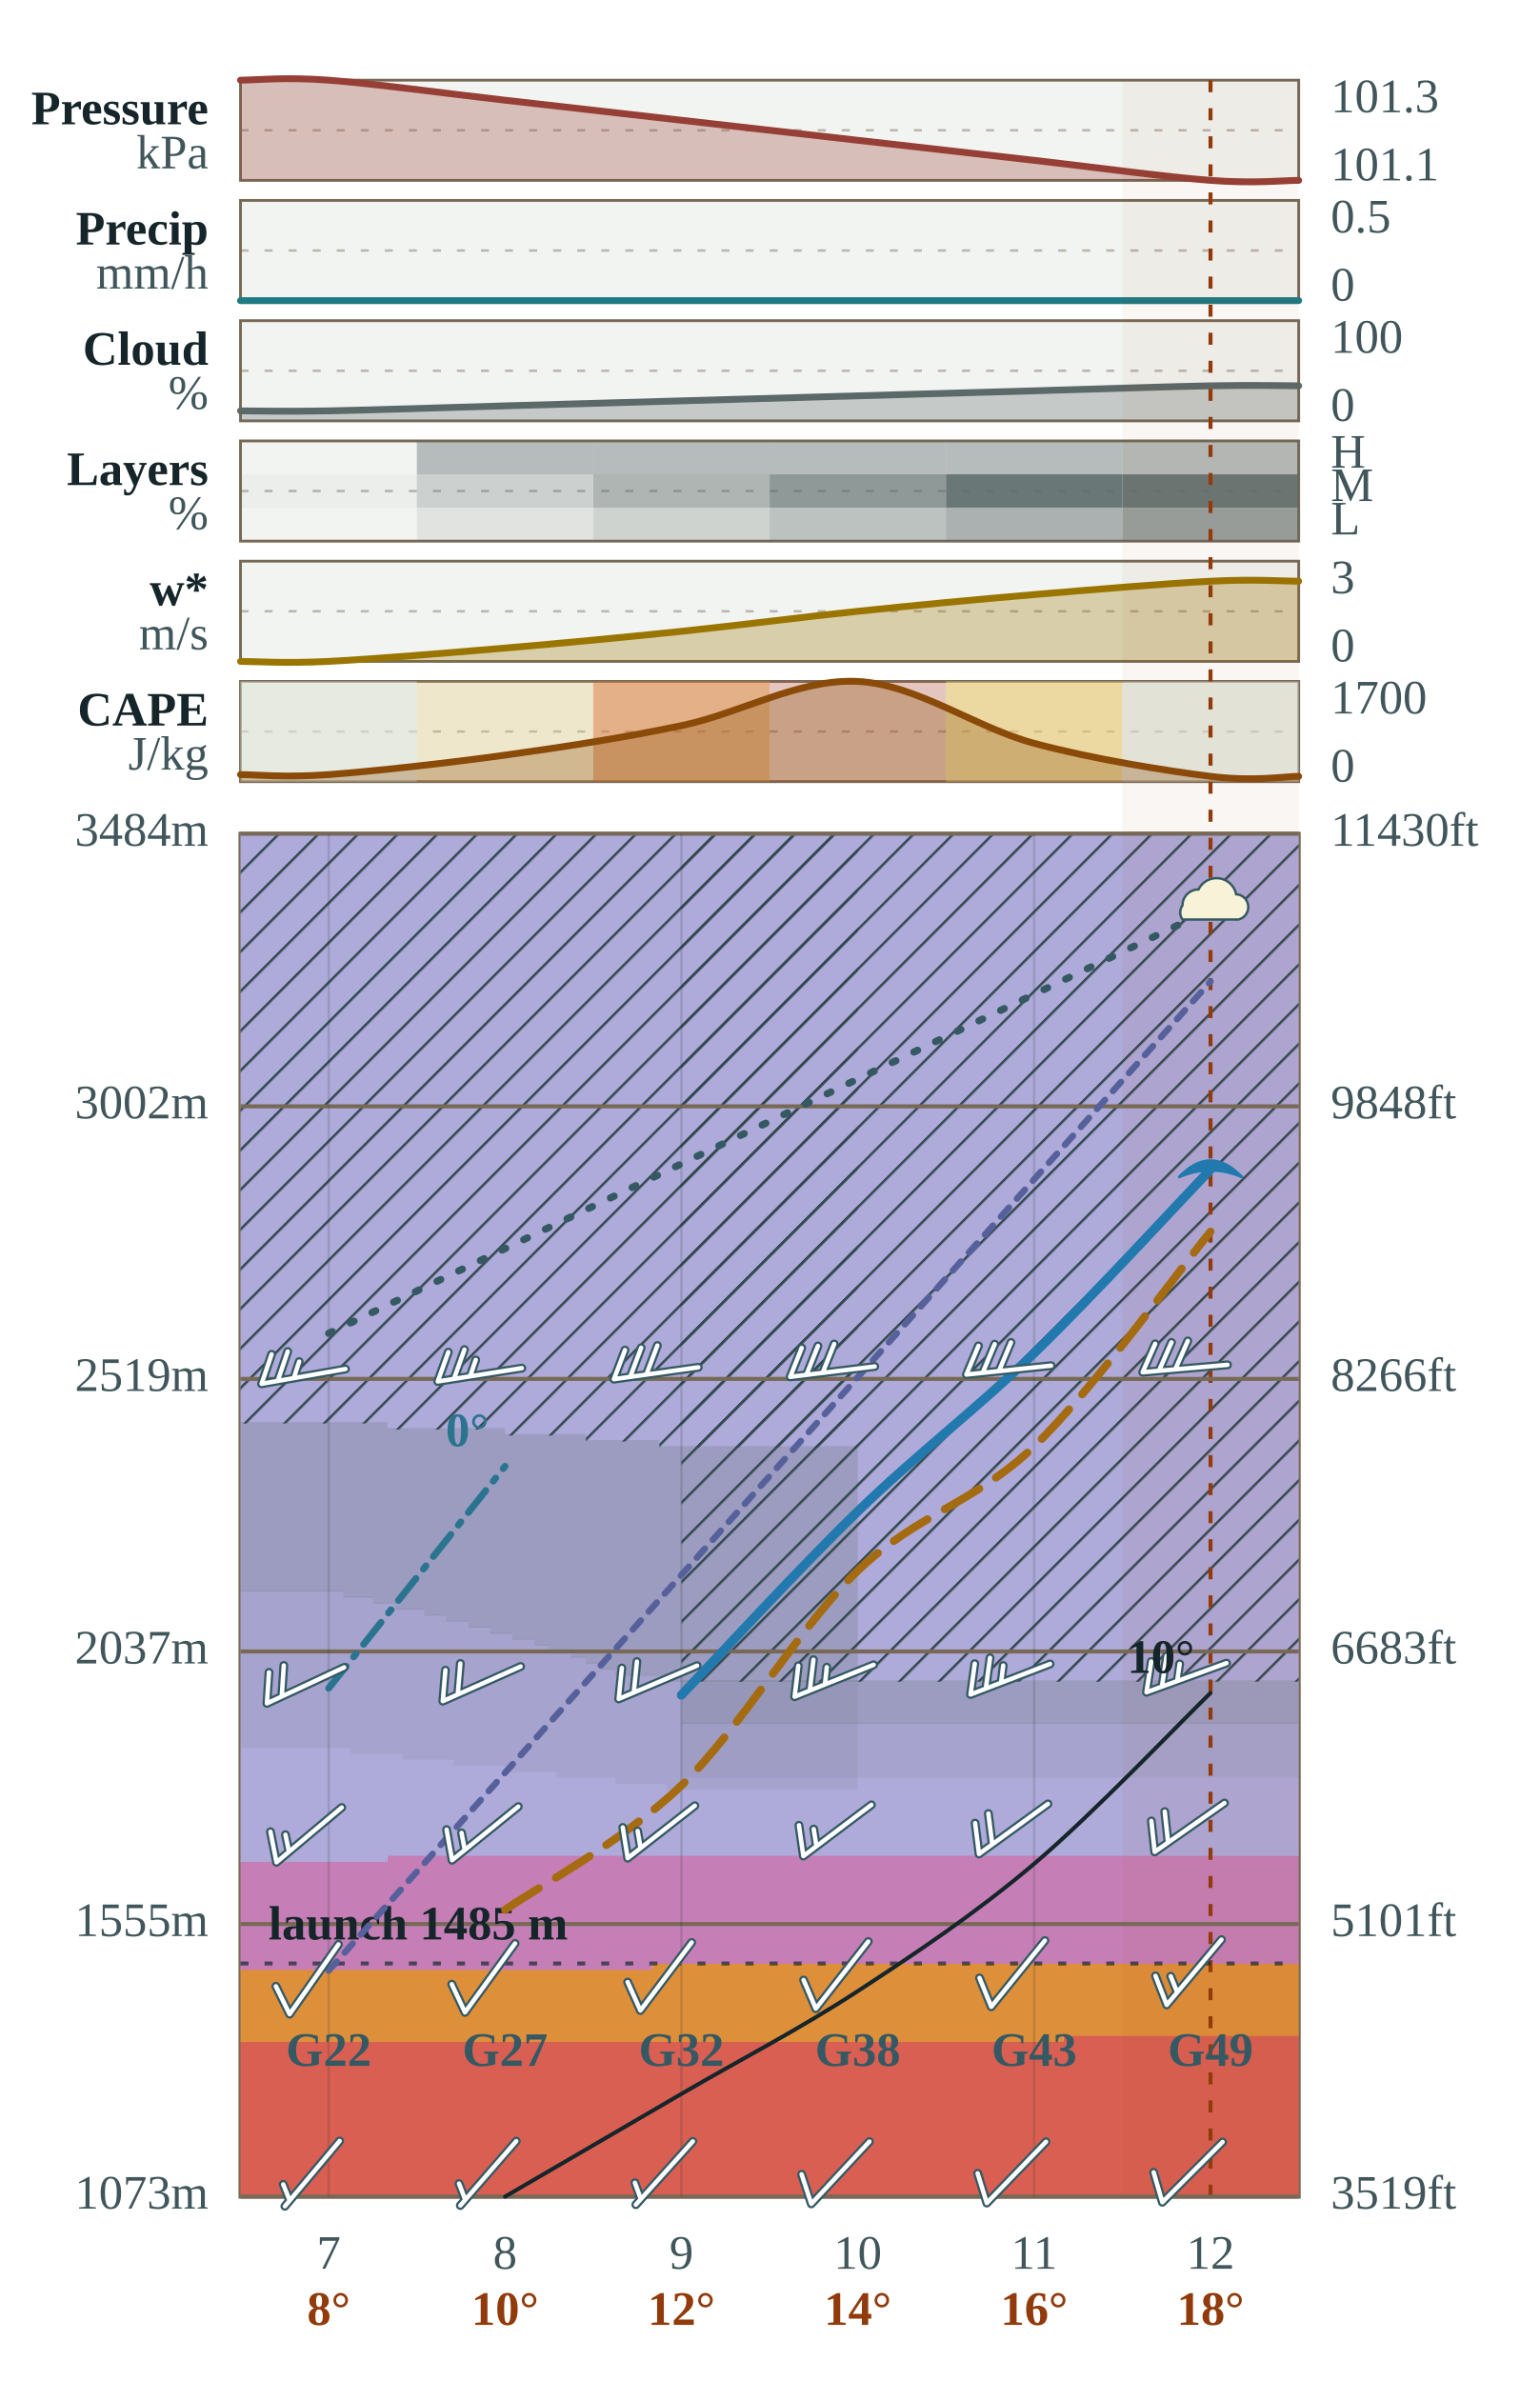
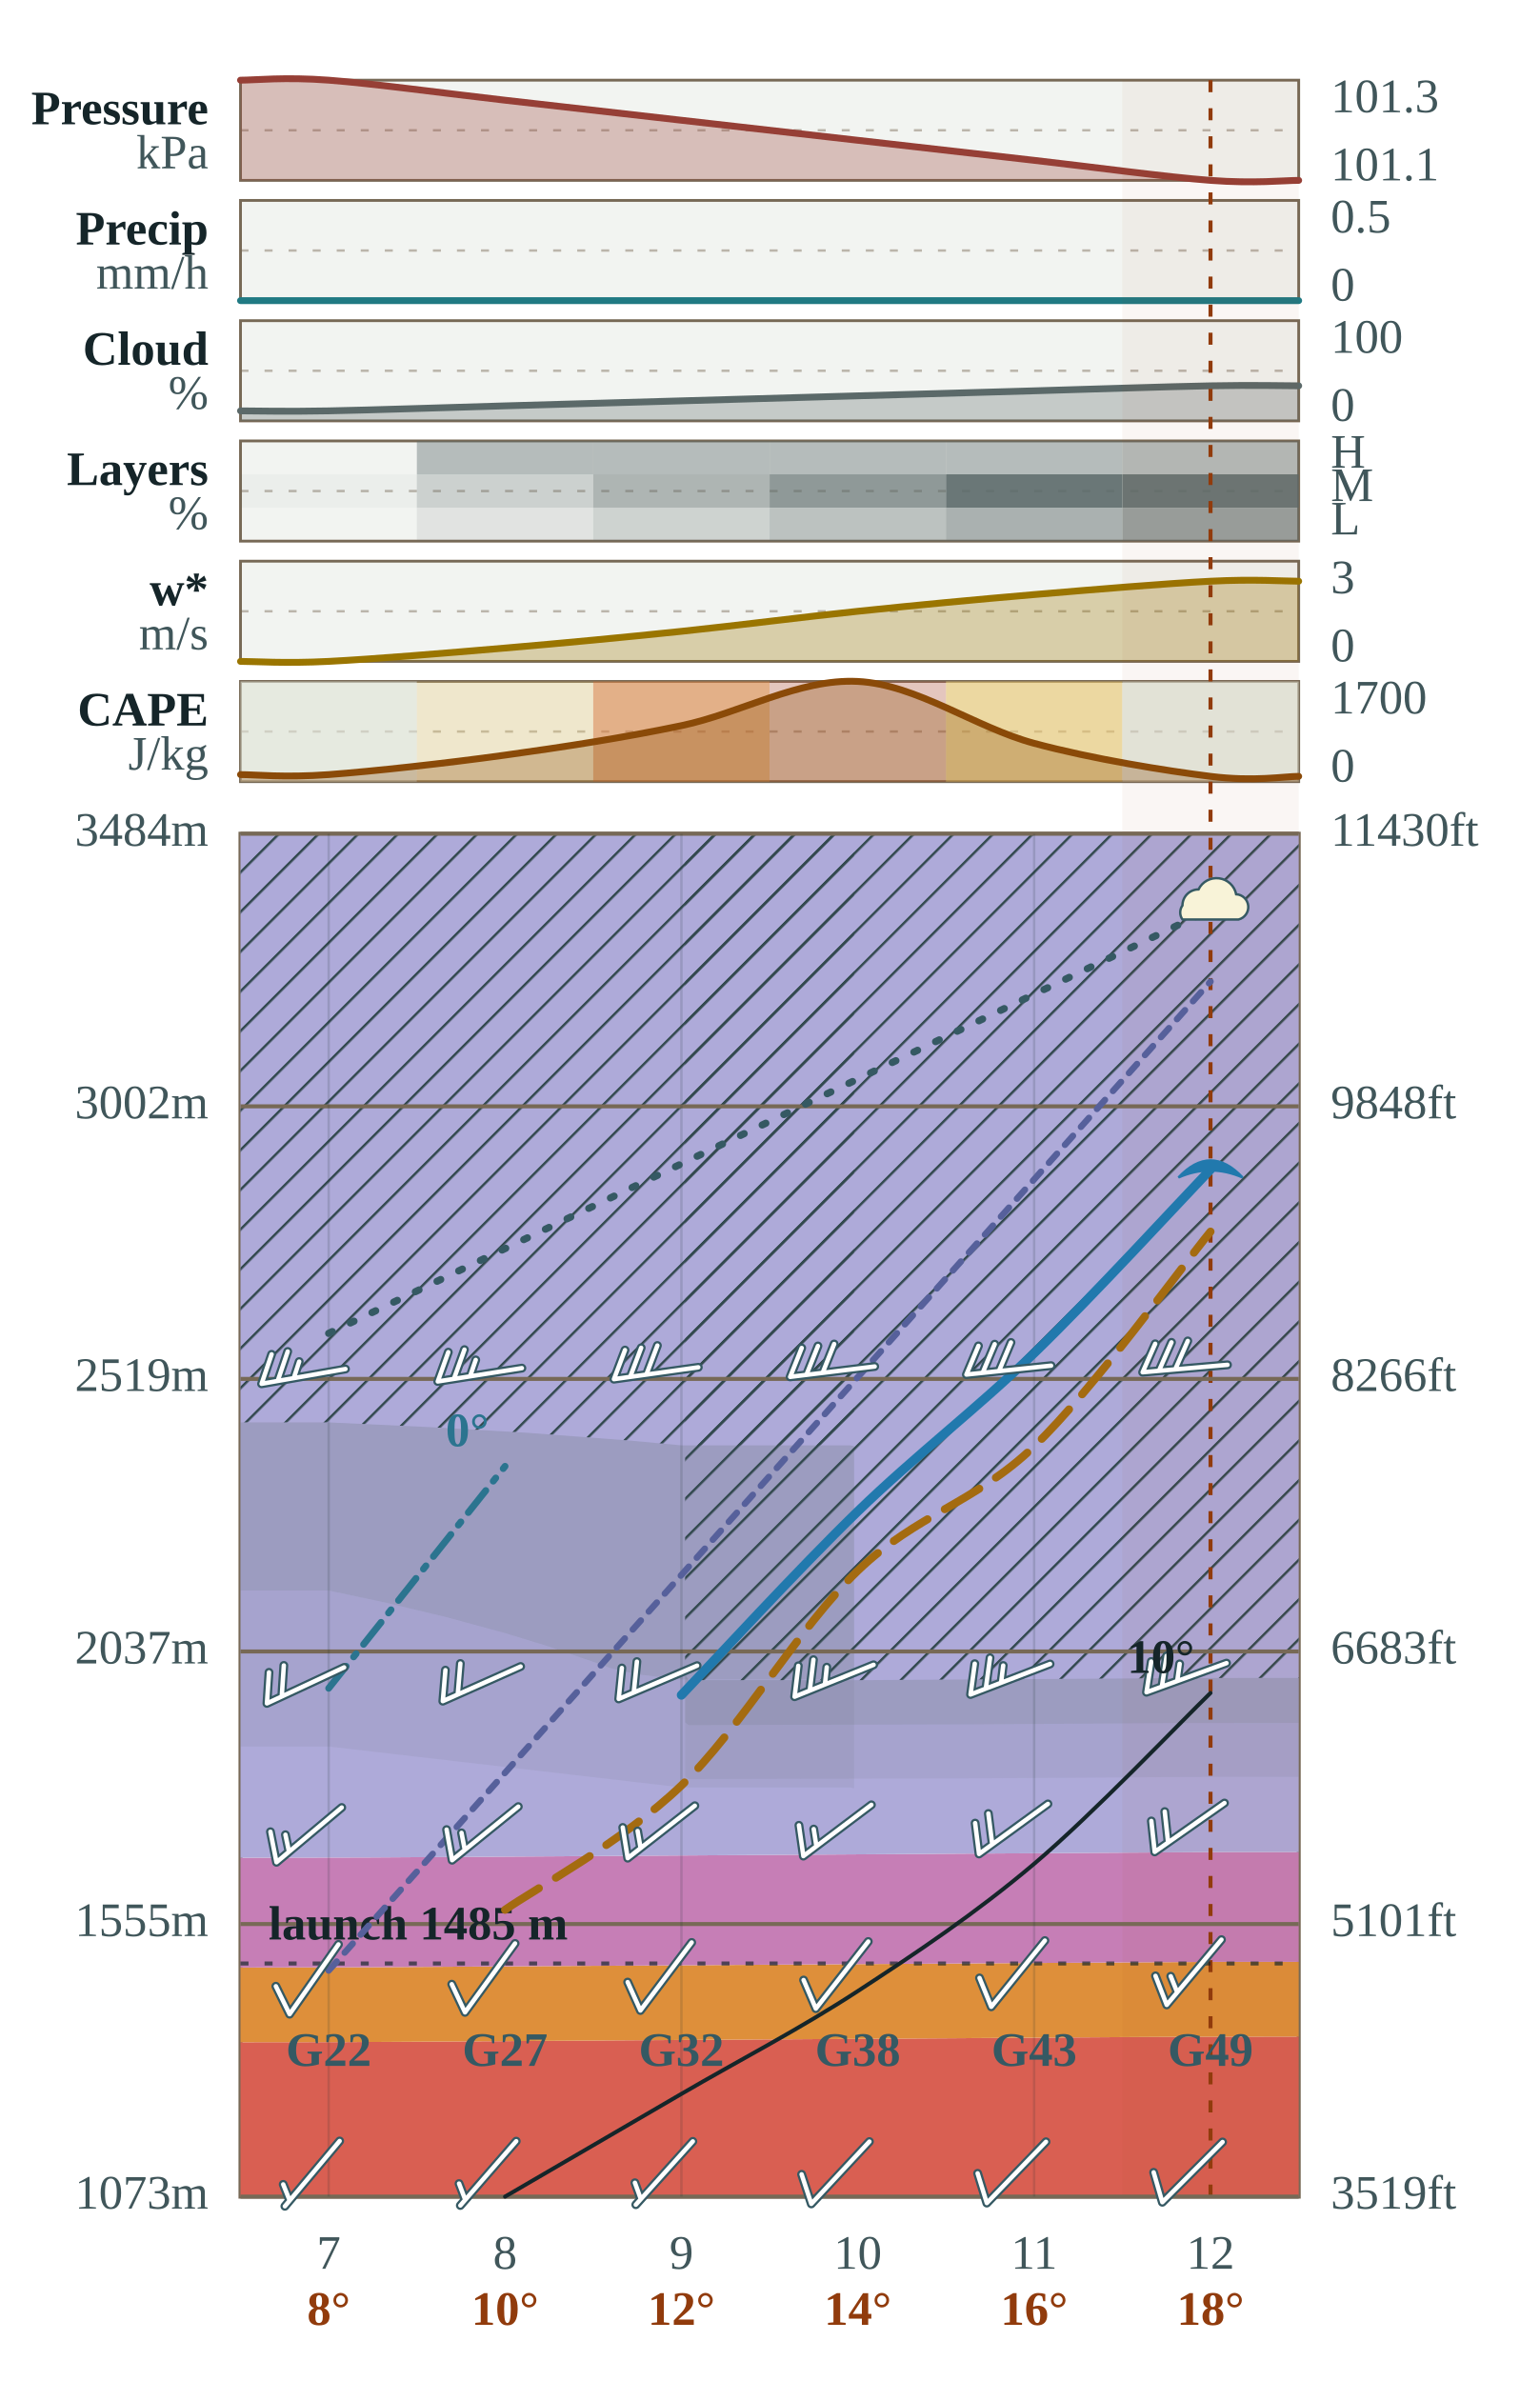
<svg xmlns="http://www.w3.org/2000/svg" viewBox="0 0 384 594" role="img" aria-label="Windgram for Dundee, model gfs, 2026-08-09 7:00 to 12:00 (America/Vancouver): surface metric strips above a time-height field; derived series, isotherms, shading overlays and winds aloft are drawn over the profile." class="wg">
  <style>
.wg text { font-family: var(--wg-font, "IBM Plex Sans", ui-sans-serif, system-ui, sans-serif); }
.wg .wg-mono { font-family: var(--wg-font-mono, "IBM Plex Mono", ui-monospace, monospace); }
.wg-frame { fill: var(--wg-surface, #fffdf8); stroke: var(--wg-rule, #776956); }
.wg-strip-frame { fill: var(--wg-strip-bg, #f2f4f1); stroke: var(--wg-rule, #776956); }
.wg-gridline { stroke: var(--wg-rule, #776956); }
.wg-hourline { stroke: var(--wg-ink, #152529); }
.wg-text { fill: var(--wg-ink, #152529); }
.wg-text-soft { fill: var(--wg-ink-soft, #2f454a); }
.wg-text-mute { fill: var(--wg-ink-mute, #40565a); }
.wg-strip-name { fill: var(--wg-ink, #152529); font-size: var(--wg-text-strip-name, 10.5px); font-weight: 700; }
.wg-strip-unit { fill: var(--wg-ink-mute, #40565a); font-size: var(--wg-text-strip-unit, 9.5px); }
.wg-strip-scale { fill: var(--wg-ink-mute, #40565a); font-size: var(--wg-text-strip-scale, 8px); }
.wg-tick { fill: var(--wg-ink-mute, #40565a); font-size: var(--wg-text-tick, 10.5px); }
.wg-hour-tick { fill: var(--wg-ink-mute, #40565a); font-size: var(--wg-text-hour-tick, 11px); }
.wg-series-label { font-size: var(--wg-text-series-label, 10.5px); font-weight: 700; }
.wg-launch-label { fill: var(--wg-ink, #152529); font-size: var(--wg-text-launch, 10.5px); font-weight: 600; }
.wg-surface-temp { fill: var(--wg-temp, #913b0c); font-size: var(--wg-text-surface-temp, 9.5px); font-weight: 700; }
.wg-haloed-text { stroke: var(--wg-halo-text, var(--wg-halo, #fffdf8)); paint-order: stroke; }
.wg-halo { stroke: var(--wg-halo-series, transparent); }
.wg-selected-column { fill: var(--wg-accent, #913b0c); opacity: 0.05; }
.wg-selected-line { stroke: var(--wg-accent, #913b0c); }
.wg-launch-line { stroke: var(--wg-ink, #152529); }
.wg-strip-pressure { stroke: var(--wg-pressure, #963f36); }
.wg-strip-pressure-area, .wg-strip-pressure-band { fill: var(--wg-pressure, #963f36); }
.wg-strip-precipitation { stroke: var(--wg-rain, #207a83); }
.wg-strip-precipitation-area, .wg-strip-precipitation-band { fill: var(--wg-rain, #207a83); }
.wg-strip-cloudCover { stroke: var(--wg-cloud, #5b6969); }
.wg-strip-cloudCover-area, .wg-strip-cloudCover-band { fill: var(--wg-cloud, #5b6969); }
.wg-strip-thermalStrength { stroke: var(--wg-lift, #9a7500); }
.wg-strip-thermalStrength-area, .wg-strip-thermalStrength-band { fill: var(--wg-lift, #9a7500); }
.wg-strip-buoyancyShear { stroke: var(--wg-bs, #6d597a); }
.wg-strip-buoyancyShear-area, .wg-strip-buoyancyShear-band { fill: var(--wg-bs, #6d597a); }
.wg-strip-cape { stroke: var(--wg-cape, #8a4a08); }
.wg-strip-cape-area, .wg-strip-cape-band { fill: var(--wg-cape, #8a4a08); }
.wg-cape-calm { fill: var(--wg-cape-calm, #dde3d5); opacity: 0.6; }
.wg-cape-watch { fill: var(--wg-cape-watch, #e7c46c); opacity: 0.6; }
.wg-cape-risk { fill: var(--wg-cape-risk, #d98243); opacity: 0.6; }
.wg-cape-severe { fill: var(--wg-cape-severe, #c04f3a); opacity: 0.6; }
.wg-cape-capped { opacity: 0.28; }
+ .wg-bs-unopposed { fill: var(--wg-bs, #6d597a); opacity: 0.18; }
.wg-cloud-cell { fill: var(--wg-cloud, #5b6969); }
.wg-strip-row-label { fill: var(--wg-ink-mute, #40565a); font-size: var(--wg-text-row-tag, 7.5px); }
.wg-gust { fill: var(--wg-gust, #355963); font-size: var(--wg-text-gust, 9.5px); font-weight: 700; }
.wg-series-pbl { stroke: var(--wg-pbl, #56609b); }
.wg-series-pbl-band { fill: var(--wg-pbl, #56609b); opacity: 0.16; }
.wg-stab-very-unstable { fill: var(--wg-stab-very-unstable, #d95f52); }
.wg-stab-unstable { fill: var(--wg-stab-unstable, #de8f3a); }
.wg-stab-conditional-strong { fill: var(--wg-stab-conditional-strong, #c67eb6); }
.wg-stab-conditional { fill: var(--wg-stab-conditional, #aeaad9); }
.wg-stab-near-neutral { fill: var(--wg-stab-near-neutral, #d7b29b); }
.wg-stab-stable { fill: var(--wg-stab-stable, #768bb9); }
.wg-stab-inverted { fill: var(--wg-stab-inverted, #9aa19d); }
.wg-stab-strong-inversion { fill: var(--wg-stab-strong-inversion, #b3b9b6); }
.wg-cloud-hatch-line { stroke: var(--wg-ink-soft, #2f454a); }
.wg-cloud-medium { fill: var(--wg-cloud, #5b6969); opacity: 0.22; }
.wg-cloud-light { fill: var(--wg-cloud, #5b6969); opacity: 0.1; }
.wg-ti-weak { fill: var(--wg-ti-weak, #f4e3c0); opacity: 0.55; }
.wg-ti-fair { fill: var(--wg-ti-fair, #ecc57e); opacity: 0.55; }
.wg-ti-good { fill: var(--wg-ti-good, #de9b4e); opacity: 0.55; }
.wg-ti-strong { fill: var(--wg-ti-strong, #c96a33); opacity: 0.55; }
.wg-shear-light { fill: var(--wg-shear-light, #cfc3de); opacity: 0.5; }
.wg-shear-moderate { fill: var(--wg-shear-moderate, #a58ec4); opacity: 0.5; }
.wg-shear-strong { fill: var(--wg-shear-strong, #7b5ea7); opacity: 0.5; }
.wg-rh-60 { fill: var(--wg-rh-60, #d3e0e3); opacity: 0.5; }
.wg-rh-80 { fill: var(--wg-rh-80, #a9c7cf); opacity: 0.5; }
.wg-rh-95 { fill: var(--wg-rh-95, #7fadbb); opacity: 0.5; }
.wg-omega-lift { fill: var(--wg-omega-lift, #8dc2a0); opacity: 0.4; }
.wg-omega-lift-strong { fill: var(--wg-omega-lift-strong, #56a377); opacity: 0.5; }
.wg-omega-sink { fill: var(--wg-omega-sink, #d3a68f); opacity: 0.4; }
.wg-omega-sink-strong { fill: var(--wg-omega-sink-strong, #bd7d5c); opacity: 0.5; }
.wg-series-boundary { stroke: var(--wg-boundary, #a46b10); }
.wg-series-boundary-band { fill: var(--wg-boundary, #a46b10); opacity: 0.16; }
.wg-series-cloud-base { stroke: var(--wg-cloud-base, #355963); }
.wg-series-cloud-base-band { fill: var(--wg-cloud-base, #355963); opacity: 0.16; }
.wg-series-usable { stroke: var(--wg-usable, #2179ad); }
.wg-series-usable-band { fill: var(--wg-usable, #2179ad); opacity: 0.16; }
.wg-isotherm { stroke: var(--wg-ink, #152529); }
.wg-isotherm-freezing { stroke: var(--wg-freezing, #2b748f); }
.wg-isotherm-label { fill: var(--wg-ink, #152529); }
.wg-isotherm-label-freezing { fill: var(--wg-freezing, #2b748f); }
.wg-dewpoint-isoline { stroke: var(--wg-dewpoint, #3a7d4f); }
.wg-dewpoint-label { fill: var(--wg-dewpoint, #3a7d4f); }
.wg-barb { stroke: var(--wg-wind, #ffffff); }
.wg-barb-fill { fill: var(--wg-wind, #ffffff); stroke: var(--wg-wind, #ffffff); }
.wg-barb-halo { stroke: var(--wg-halo-barb, #355963); }
.wg-barb-fill-halo { fill: var(--wg-halo-barb, #355963); stroke: var(--wg-halo-barb, #355963); }
.wg-marker-wing { fill: var(--wg-usable, #2179ad); stroke: var(--wg-usable, #2179ad); }
.wg-marker-cloud { fill: var(--wg-cloud-marker, #f8f3d8); stroke: var(--wg-cloud-base, #355963); }
.wg-marker-halo { fill: var(--wg-halo-marker, var(--wg-halo, #fffdf8)); stroke: var(--wg-halo-marker, var(--wg-halo, #fffdf8)); }
.wg-key-label { fill: var(--wg-ink-mute, #40565a); font-size: var(--wg-text-tick, 10.5px); }
.wg-key-title { fill: var(--wg-ink, #152529); font-size: var(--wg-text-key-title, 9px); font-weight: 700; letter-spacing: 0.08em; }
.wg-key-boundary { fill: var(--wg-ink-mute, #40565a); font-size: var(--wg-text-key-boundary, 8px); }
.wg-key-group { fill: var(--wg-key-group-ink, #ffffff); stroke: var(--wg-key-group-halo, #00000066); paint-order: stroke; font-size: var(--wg-text-key-group, 8px); font-weight: 700; }
.wg-key-band { fill: var(--wg-ink-mute, #40565a); opacity: 0.16; }
.wg-key-frame { fill: none; stroke: var(--wg-rule, #776956); }
</style>
  <defs>
    <pattern id="wg-cloud-hatch" width="7" height="7" patternUnits="userSpaceOnUse" patternTransform="rotate(45)">
      <line x1="0" y1="0" x2="0" y2="7" class="wg-cloud-hatch-line" stroke-width="1.2" />
    </pattern>
  </defs>
  <rect x="60" y="20" width="264" height="25" class="wg-strip-frame" stroke-width="0.7" />
  <line x1="60" y1="32.5" x2="324" y2="32.5" class="wg-gridline" stroke-width="0.6" stroke-dasharray="2 4" opacity="0.45" />
  <path d="M60,20 C63.67,20 71,19.17 82,20 C93,20.83 111.33,23.33 126,25 C140.67,26.67 155.33,28.33 170,30 C184.67,31.67 199.33,33.33 214,35 C228.67,36.67 243.33,38.33 258,40 C272.67,41.67 291,44.17 302,45 C313,45.83 320.33,45 324,45 L324.00,45 L60.00,45 Z" class="wg-strip-pressure-area" opacity="0.3" />
  <path d="M60,20 C63.67,20 71,19.17 82,20 C93,20.83 111.33,23.33 126,25 C140.67,26.67 155.33,28.33 170,30 C184.67,31.67 199.33,33.33 214,35 C228.67,36.67 243.33,38.33 258,40 C272.67,41.67 291,44.17 302,45 C313,45.83 320.33,45 324,45" class="wg-strip-pressure" fill="none" stroke-width="1.7" stroke-linecap="round" stroke-linejoin="round" />
  <text x="52" y="31" text-anchor="end" class="wg-strip-name">Pressure</text>
  <text x="52" y="42" text-anchor="end" class="wg-strip-unit">kPa</text>
  <text x="332" y="28" class="wg-strip-scale wg-mono">101.3</text>
  <text x="332" y="45" class="wg-strip-scale wg-mono">101.1</text>
  <rect x="60" y="50" width="264" height="25" class="wg-strip-frame" stroke-width="0.7" />
  <line x1="60" y1="62.5" x2="324" y2="62.5" class="wg-gridline" stroke-width="0.6" stroke-dasharray="2 4" opacity="0.45" />
  <path d="M60,75 C63.67,75 71,75 82,75 C93,75 111.33,75 126,75 C140.67,75 155.33,75 170,75 C184.67,75 199.33,75 214,75 C228.67,75 243.33,75 258,75 C272.67,75 291,75 302,75 C313,75 320.33,75 324,75 L324.00,75 L60.00,75 Z" class="wg-strip-precipitation-area" opacity="0.3" />
  <path d="M60,75 C63.67,75 71,75 82,75 C93,75 111.33,75 126,75 C140.67,75 155.33,75 170,75 C184.67,75 199.33,75 214,75 C228.67,75 243.33,75 258,75 C272.67,75 291,75 302,75 C313,75 320.33,75 324,75" class="wg-strip-precipitation" fill="none" stroke-width="1.7" stroke-linecap="round" stroke-linejoin="round" />
  <text x="52" y="61" text-anchor="end" class="wg-strip-name">Precip</text>
  <text x="52" y="72" text-anchor="end" class="wg-strip-unit">mm/h</text>
  <text x="332" y="58" class="wg-strip-scale wg-mono">0.5</text>
  <text x="332" y="75" class="wg-strip-scale wg-mono">0</text>
  <rect x="60" y="80" width="264" height="25" class="wg-strip-frame" stroke-width="0.7" />
  <line x1="60" y1="92.5" x2="324" y2="92.5" class="wg-gridline" stroke-width="0.6" stroke-dasharray="2 4" opacity="0.45" />
  <path d="M60,102.5 C63.67,102.5 71,102.71 82,102.5 C93,102.29 111.33,101.67 126,101.25 C140.67,100.83 155.33,100.42 170,100 C184.67,99.58 199.33,99.17 214,98.75 C228.67,98.33 243.33,97.92 258,97.5 C272.67,97.08 291,96.46 302,96.25 C313,96.04 320.33,96.25 324,96.25 L324.00,105 L60.00,105 Z" class="wg-strip-cloudCover-area" opacity="0.3" />
  <path d="M60,102.5 C63.67,102.5 71,102.71 82,102.5 C93,102.29 111.33,101.67 126,101.25 C140.67,100.83 155.33,100.42 170,100 C184.67,99.58 199.33,99.17 214,98.75 C228.67,98.33 243.33,97.92 258,97.5 C272.67,97.08 291,96.46 302,96.25 C313,96.04 320.33,96.25 324,96.25" class="wg-strip-cloudCover" fill="none" stroke-width="1.7" stroke-linecap="round" stroke-linejoin="round" />
  <text x="52" y="91" text-anchor="end" class="wg-strip-name">Cloud</text>
  <text x="52" y="102" text-anchor="end" class="wg-strip-unit">%</text>
  <text x="332" y="88" class="wg-strip-scale wg-mono">100</text>
  <text x="332" y="105" class="wg-strip-scale wg-mono">0</text>
  <rect x="60" y="110" width="264" height="25" class="wg-strip-frame" stroke-width="0.7" />
  <line x1="60" y1="122.5" x2="324" y2="122.5" class="wg-gridline" stroke-width="0.6" stroke-dasharray="2 4" opacity="0.45" />
  <rect x="60" y="110" width="44" height="8.33" class="wg-cloud-cell" opacity="0" />
  <rect x="104" y="110" width="44" height="8.33" class="wg-cloud-cell" opacity="0.4" />
  <rect x="148" y="110" width="44" height="8.33" class="wg-cloud-cell" opacity="0.4" />
  <rect x="192" y="110" width="44" height="8.33" class="wg-cloud-cell" opacity="0.4" />
  <rect x="236" y="110" width="44" height="8.33" class="wg-cloud-cell" opacity="0.4" />
  <rect x="280" y="110" width="44" height="8.33" class="wg-cloud-cell" opacity="0.4" />
  <text x="332" y="116.67" class="wg-strip-row-label wg-mono">H</text>
  <rect x="60" y="118.33" width="44" height="8.33" class="wg-cloud-cell" opacity="0.05" />
  <rect x="104" y="118.33" width="44" height="8.33" class="wg-cloud-cell" opacity="0.25" />
  <rect x="148" y="118.33" width="44" height="8.33" class="wg-cloud-cell" opacity="0.45" />
  <rect x="192" y="118.33" width="44" height="8.33" class="wg-cloud-cell" opacity="0.65" />
  <rect x="236" y="118.33" width="44" height="8.33" class="wg-cloud-cell" opacity="0.9" />
  <rect x="280" y="118.33" width="44" height="8.33" class="wg-cloud-cell" opacity="0.9" />
  <text x="332" y="125" class="wg-strip-row-label wg-mono">M</text>
  <rect x="60" y="126.67" width="44" height="8.33" class="wg-cloud-cell" opacity="0" />
  <rect x="104" y="126.67" width="44" height="8.33" class="wg-cloud-cell" opacity="0.12" />
  <rect x="148" y="126.67" width="44" height="8.33" class="wg-cloud-cell" opacity="0.24" />
  <rect x="192" y="126.67" width="44" height="8.33" class="wg-cloud-cell" opacity="0.36" />
  <rect x="236" y="126.67" width="44" height="8.33" class="wg-cloud-cell" opacity="0.48" />
  <rect x="280" y="126.67" width="44" height="8.33" class="wg-cloud-cell" opacity="0.6" />
  <text x="332" y="133.33" class="wg-strip-row-label wg-mono">L</text>
  <text x="52" y="121" text-anchor="end" class="wg-strip-name">Layers</text>
  <text x="52" y="132" text-anchor="end" class="wg-strip-unit">%</text>
  <rect x="60" y="140" width="264" height="25" class="wg-strip-frame" stroke-width="0.7" />
  <line x1="60" y1="152.5" x2="324" y2="152.5" class="wg-gridline" stroke-width="0.6" stroke-dasharray="2 4" opacity="0.45" />
  <path d="M60,165 C63.67,165 71,165.56 82,165 C93,164.44 111.33,162.92 126,161.67 C140.67,160.42 155.33,159.03 170,157.5 C184.67,155.97 199.33,154.03 214,152.5 C228.67,150.97 243.33,149.58 258,148.33 C272.67,147.08 291,145.56 302,145 C313,144.44 320.33,145 324,145 L324.00,165 L60.00,165 Z" class="wg-strip-thermalStrength-area" opacity="0.3" />
  <path d="M60,165 C63.67,165 71,165.56 82,165 C93,164.44 111.33,162.92 126,161.67 C140.67,160.42 155.33,159.03 170,157.5 C184.67,155.97 199.33,154.03 214,152.5 C228.67,150.97 243.33,149.58 258,148.33 C272.67,147.08 291,145.56 302,145 C313,144.44 320.33,145 324,145" class="wg-strip-thermalStrength" fill="none" stroke-width="1.7" stroke-linecap="round" stroke-linejoin="round" />
  <text x="52" y="151" text-anchor="end" class="wg-strip-name">w*</text>
  <text x="52" y="162" text-anchor="end" class="wg-strip-unit">m/s</text>
  <text x="332" y="148" class="wg-strip-scale wg-mono">3</text>
  <text x="332" y="165" class="wg-strip-scale wg-mono">0</text>
  <rect x="60" y="170" width="264" height="25" class="wg-strip-frame" stroke-width="0.7" />
  <line x1="60" y1="182.5" x2="324" y2="182.5" class="wg-gridline" stroke-width="0.6" stroke-dasharray="2 4" opacity="0.45" />
  <rect x="60" y="170" width="44" height="25" class="wg-cape-calm" />
  <rect x="104" y="170" width="44" height="25" class="wg-cape-watch wg-cape-capped" />
  <rect x="148" y="170" width="44" height="25" class="wg-cape-risk" />
  <rect x="192" y="170" width="44" height="25" class="wg-cape-severe wg-cape-capped" />
  <rect x="236" y="170" width="44" height="25" class="wg-cape-watch" />
  <rect x="280" y="170" width="44" height="25" class="wg-cape-calm" />
  <path d="M60,193.24 C63.67,193.24 71,194.04 82,193.24 C93,192.43 111.33,190.42 126,188.38 C140.67,186.35 155.33,184.09 170,181.03 C184.67,177.97 199.33,169.26 214,170 C228.67,170.74 243.33,181.5 258,185.44 C272.67,189.39 291,192.3 302,193.68 C313,195.05 320.33,193.68 324,193.68 L324.00,195 L60.00,195 Z" class="wg-strip-cape-area" opacity="0.3" />
  <path d="M60,193.24 C63.67,193.24 71,194.04 82,193.24 C93,192.43 111.33,190.42 126,188.38 C140.67,186.35 155.33,184.09 170,181.03 C184.67,177.97 199.33,169.26 214,170 C228.67,170.74 243.33,181.5 258,185.44 C272.67,189.39 291,192.3 302,193.68 C313,195.05 320.33,193.68 324,193.68" class="wg-strip-cape" fill="none" stroke-width="1.7" stroke-linecap="round" stroke-linejoin="round" />
  <text x="52" y="181" text-anchor="end" class="wg-strip-name">CAPE</text>
  <text x="52" y="192" text-anchor="end" class="wg-strip-unit">J/kg</text>
  <text x="332" y="178" class="wg-strip-scale wg-mono">1700</text>
  <text x="332" y="195" class="wg-strip-scale wg-mono">0</text>
  <rect x="60" y="208" width="264" height="340" class="wg-frame" />
-   <path d="M265.33 507.56h58.67v1.85h-58.67ZM60 509.06h264v39.29h-264Z" class="wg-stab-very-unstable" />
-   <path d="M162.67 489.59h161.33v1.85h-161.33ZM60 491.08h264v16.83h-264ZM60 507.56h205.33v1.85h-205.33Z" class="wg-stab-unstable" />
-   <path d="M96.67 462.63h227.33v1.85h-227.33ZM60 464.12h264v25.81h-264ZM60 489.59h102.67v1.85h-102.67Z" class="wg-stab-conditional-strong" />
-   <path d="M60 208h264v254.98h-264ZM60 462.63h36.67v1.85h-36.67Z" class="wg-stab-conditional" />
-   <path d="M60 396.72h25.67v1.85h-25.67ZM60 398.22h33v1.85h-33ZM60 399.72h38.5v1.85h-38.5ZM60 401.22h45.83v1.85h-45.83ZM60 402.71h51.33v1.85h-51.33ZM60 404.21h56.83v1.85h-56.83ZM60 405.71h62.33v1.85h-62.33ZM60 407.21h67.83v1.85h-67.83ZM60 408.7h73.33v1.85h-73.33ZM60 410.2h77v1.85h-77ZM60 411.7h82.5v1.85h-82.5ZM60 413.2h86.17v1.85h-86.17ZM60 414.7h89.83v1.85h-89.83ZM60 416.19h93.5v1.85h-93.5ZM60 417.69h104.5v1.85h-104.5ZM60 419.19h154v16.83h-154ZM87.5 435.67h126.5v1.85h-126.5ZM100.33 437.16h113.67v1.85h-113.67ZM113.17 438.66h100.83v1.85h-100.83ZM126 440.16h88v1.85h-88ZM138.83 441.66h75.17v1.85h-75.17ZM153.5 443.15h60.5v1.85h-60.5ZM166.33 444.65h47.67v1.85h-47.67Z" class="wg-cloud-light" />
-   <path d="M60 354.78h36.67v1.85h-36.67ZM60 356.28h66v1.85h-66ZM60 357.78h86.17v1.85h-86.17ZM60 359.28h104.5v1.85h-104.5ZM60 360.78h154v36.3h-154ZM85.67 396.72h128.33v1.85h-128.33ZM93 398.22h121v1.85h-121ZM98.5 399.72h115.5v1.85h-115.5ZM105.83 401.22h108.17v1.85h-108.17ZM111.33 402.71h102.67v1.85h-102.67ZM116.83 404.21h97.17v1.85h-97.17ZM122.33 405.71h91.67v1.85h-91.67ZM127.83 407.21h86.17v1.85h-86.17ZM133.33 408.7h80.67v1.85h-80.67ZM137 410.2h77v1.85h-77ZM142.5 411.7h71.5v1.85h-71.5ZM146.17 413.2h67.83v1.85h-67.83ZM149.83 414.7h64.17v1.85h-64.17ZM153.5 416.19h60.5v1.85h-60.5ZM164.5 417.69h49.5v1.85h-49.5Z" class="wg-cloud-medium" />
-   <path d="M60 208h154v147.13h-154ZM96.67 354.78h117.33v1.85h-117.33ZM126 356.28h88v1.85h-88ZM146.17 357.78h67.83v1.85h-67.83ZM164.5 359.28h49.5v1.85h-49.5Z" class="wg-cloud-dense" fill="url(#wg-cloud-hatch)" />
-   <path d="M170 429.67h154v13.83h-154Z" class="wg-cloud-light" />
-   <path d="M170 419.19h154v10.83h-154Z" class="wg-cloud-medium" />
-   <path d="M170 208h154v211.54h-154Z" class="wg-cloud-dense" fill="url(#wg-cloud-hatch)" />
+   <path d="M60 208L324 208L324 548L60 548L60 208ZM60 208L324 208L324 508.08L294.67 508.12L243.33 508.45L190.17 508.79L138.83 509.12L85.67 509.46L60 509.49L60 208Z" class="wg-stab-very-unstable" fill-rule="evenodd" />
+   <path d="M60 208L324 208L324 508.08L294.67 508.12L243.33 508.45L190.17 508.79L138.83 509.12L85.67 509.46L60 509.49L60 208ZM60 208L324 208L324 489.44L302 489.44L248.83 489.78L197.5 490.11L144.33 490.45L93 490.78L60 490.85L60 208Z" class="wg-stab-unstable" fill-rule="evenodd" />
+   <path d="M60 208L324 208L324 489.44L302 489.44L248.83 489.78L197.5 490.11L144.33 490.45L93 490.78L60 490.85L60 208ZM60 208L324 208L324 462.05L300.17 462.06L248.83 462.39L195.67 462.73L144.33 463.06L91.17 463.4L60 463.46L60 208Z" class="wg-stab-conditional-strong" fill-rule="evenodd" />
+   <path d="M60 208L324 208L324 462.05L300.17 462.06L248.83 462.39L195.67 462.73L144.33 463.06L91.17 463.4L60 463.46L60 208Z" class="wg-stab-conditional" fill-rule="evenodd" />
+   <path d="M60 208L213.08 208L213.08 548L60 548L60 208ZM60 356.28L60 354.85L82 354.85L107.67 356.05L131.5 357.44L157.17 359.39L170 360.58L212.17 360.58L213.08 360.78L213.08 548L60 548L60 356.28Z" class="wg-cloud-dense" fill-rule="evenodd" fill="url(#wg-cloud-hatch)" />
+   <path d="M60 356.28L60 354.85L82 354.85L107.67 356.05L131.5 357.44L157.17 359.39L170 360.58L212.17 360.58L213.08 360.78L213.08 548L60 548L60 356.28ZM60 398.22L60 396.79L82 396.79L96.67 399.92L111.33 403.43L126 407.42L137 410.8L149.83 415.23L152.42 416.19L159 417.72L170 419L212.17 419L213.08 419.19L213.08 548L60 548L60 398.22Z" class="wg-cloud-medium" fill-rule="evenodd" />
+   <path d="M60 398.22L60 396.79L82 396.79L96.67 399.92L111.33 403.43L126 407.42L137 410.8L149.83 415.23L152.42 416.19L159 417.72L170 419L212.17 419L213.08 419.19L213.08 548L60 548L60 398.22ZM60 437.16L60 435.71L82 435.71L131.5 441.45L170 445.92L212.17 445.92L213.08 446.15L213.08 548L60 548L60 437.16Z" class="wg-cloud-light" fill-rule="evenodd" />
+   <path d="M170.92 208L324 208L324 443.28L296.5 443.31L243.33 443.65L171.83 443.84L170.92 443.15L170.92 208ZM170.92 208L324 208L324 429.82L294.67 429.86L243.33 430.19L171.83 430.38L170.92 429.67L170.92 208Z" class="wg-cloud-light" fill-rule="evenodd" />
+   <path d="M170.92 208L324 208L324 429.82L294.67 429.86L243.33 430.19L171.83 430.38L170.92 429.67L170.92 208ZM170.92 208L324 208L324 418.6L298.33 418.62L245.17 418.96L214 419.16L171.83 419.16L170.92 417.69L170.92 208Z" class="wg-cloud-medium" fill-rule="evenodd" />
+   <path d="M170.92 208L324 208L324 418.6L298.33 418.62L245.17 418.96L214 419.16L171.83 419.16L170.92 417.69L170.92 208Z" class="wg-cloud-dense" fill-rule="evenodd" fill="url(#wg-cloud-hatch)" />
  <rect x="280" y="20" width="44" height="528" class="wg-selected-column" />
  <line x1="302" x2="302" y1="20" y2="548" class="wg-selected-line" stroke-width="1" stroke-dasharray="3 4" />
  <line x1="60" y1="548" x2="324" y2="548" class="wg-gridline" stroke-width="1" />
  <text x="52" y="551" text-anchor="end" class="wg-tick">1073m</text>
  <text x="332" y="551" class="wg-tick">3519ft</text>
  <line x1="60" y1="480" x2="324" y2="480" class="wg-gridline" stroke-width="1" />
  <text x="52" y="483" text-anchor="end" class="wg-tick">1555m</text>
  <text x="332" y="483" class="wg-tick">5101ft</text>
  <line x1="60" y1="412" x2="324" y2="412" class="wg-gridline" stroke-width="1" />
  <text x="52" y="415" text-anchor="end" class="wg-tick">2037m</text>
  <text x="332" y="415" class="wg-tick">6683ft</text>
  <line x1="60" y1="344" x2="324" y2="344" class="wg-gridline" stroke-width="1" />
  <text x="52" y="347" text-anchor="end" class="wg-tick">2519m</text>
  <text x="332" y="347" class="wg-tick">8266ft</text>
  <line x1="60" y1="276" x2="324" y2="276" class="wg-gridline" stroke-width="1" />
  <text x="52" y="279" text-anchor="end" class="wg-tick">3002m</text>
  <text x="332" y="279" class="wg-tick">9848ft</text>
  <line x1="60" y1="208" x2="324" y2="208" class="wg-gridline" stroke-width="1" />
  <text x="52" y="211" text-anchor="end" class="wg-tick">3484m</text>
  <text x="332" y="211" class="wg-tick">11430ft</text>
  <line x1="82" x2="82" y1="208" y2="548" class="wg-hourline" stroke-width="0.6" opacity="0.15" />
  <text x="82" y="566" text-anchor="middle" class="wg-hour-tick wg-mono">7</text>
  <text x="126" y="566" text-anchor="middle" class="wg-hour-tick wg-mono">8</text>
  <line x1="170" x2="170" y1="208" y2="548" class="wg-hourline" stroke-width="0.6" opacity="0.15" />
  <text x="170" y="566" text-anchor="middle" class="wg-hour-tick wg-mono">9</text>
  <text x="214" y="566" text-anchor="middle" class="wg-hour-tick wg-mono">10</text>
  <line x1="258" x2="258" y1="208" y2="548" class="wg-hourline" stroke-width="0.6" opacity="0.15" />
  <text x="258" y="566" text-anchor="middle" class="wg-hour-tick wg-mono">11</text>
  <text x="302" y="566" text-anchor="middle" class="wg-hour-tick wg-mono">12</text>
  <text x="82" y="580" text-anchor="middle" class="wg-surface-temp wg-mono">8°</text>
  <text x="126" y="580" text-anchor="middle" class="wg-surface-temp wg-mono">10°</text>
  <text x="170" y="580" text-anchor="middle" class="wg-surface-temp wg-mono">12°</text>
  <text x="214" y="580" text-anchor="middle" class="wg-surface-temp wg-mono">14°</text>
  <text x="258" y="580" text-anchor="middle" class="wg-surface-temp wg-mono">16°</text>
  <text x="302" y="580" text-anchor="middle" class="wg-surface-temp wg-mono">18°</text>
  <line x1="60" x2="324" y1="489.84" y2="489.84" class="wg-launch-line" stroke-width="1" stroke-dasharray="2 4" opacity="0.68" />
  <text x="67" y="483.84" class="wg-launch-label wg-haloed-text" stroke-width="2.5">launch 1485 m</text>
  <path d="M126,476.45 C133.33,471.28 155.33,459.53 170,445.43 C184.67,431.33 199.33,405.95 214,391.85 C228.67,377.75 243.33,374.93 258,360.83 C272.67,346.74 294.67,316.19 302,307.26" class="wg-halo" fill="none" stroke-width="3.8" stroke-linecap="round" stroke-linejoin="round" stroke-dasharray="10 5" />
  <path d="M126,476.45 C133.33,471.28 155.33,459.53 170,445.43 C184.67,431.33 199.33,405.95 214,391.85 C228.67,377.75 243.33,374.93 258,360.83 C272.67,346.74 294.67,316.19 302,307.26" class="wg-series-boundary" fill="none" stroke-width="2" stroke-linecap="round" stroke-linejoin="round" stroke-dasharray="10 5" />
  <path d="M82,491.6 C89.33,483.38 111.33,458.71 126,442.26 C140.67,425.81 155.33,409.36 170,392.91 C184.67,376.46 199.33,360.01 214,343.56 C228.67,327.11 243.33,310.67 258,294.22 C272.67,277.77 294.67,253.09 302,244.87" class="wg-halo" fill="none" stroke-width="3.4" stroke-linecap="round" stroke-linejoin="round" stroke-dasharray="3 3" />
  <path d="M82,491.6 C89.33,483.38 111.33,458.71 126,442.26 C140.67,425.81 155.33,409.36 170,392.91 C184.67,376.46 199.33,360.01 214,343.56 C228.67,327.11 243.33,310.67 258,294.22 C272.67,277.77 294.67,253.09 302,244.87" class="wg-series-pbl" fill="none" stroke-width="1.6" stroke-linecap="round" stroke-linejoin="round" stroke-dasharray="3 3" />
  <path d="M82,332.64 C89.33,329.11 111.33,318.54 126,311.49 C140.67,304.44 155.33,297.39 170,290.34 C184.67,283.29 199.33,276.24 214,269.19 C228.67,262.14 243.33,255.09 258,248.04 C272.67,240.99 294.67,230.42 302,226.89" class="wg-halo" fill="none" stroke-width="3.6" stroke-linecap="round" stroke-linejoin="round" stroke-dasharray="1 5" />
  <path d="M82,332.64 C89.33,329.11 111.33,318.54 126,311.49 C140.67,304.44 155.33,297.39 170,290.34 C184.67,283.29 199.33,276.24 214,269.19 C228.67,262.14 243.33,255.09 258,248.04 C272.67,240.99 294.67,230.42 302,226.89" class="wg-series-cloud-base" fill="none" stroke-width="1.8" stroke-linecap="round" stroke-linejoin="round" stroke-dasharray="1 5" />
  <path d="M170,422.87 C177.33,415.23 199.33,391.26 214,377.05 C228.67,362.83 243.33,351.79 258,337.57 C272.67,323.35 294.67,299.39 302,291.75" class="wg-halo" fill="none" stroke-width="4.1" stroke-linecap="round" stroke-linejoin="round" />
  <path d="M170,422.87 C177.33,415.23 199.33,391.26 214,377.05 C228.67,362.83 243.33,351.79 258,337.57 C272.67,323.35 294.67,299.39 302,291.75" class="wg-series-usable" fill="none" stroke-width="2.3" stroke-linecap="round" stroke-linejoin="round" />
  <path d="M82,421.18 L126,365.8" class="wg-halo" fill="none" stroke-width="3.5" stroke-linecap="round" stroke-linejoin="round" stroke-dasharray="7 3 1 3" />
  <path d="M82,421.18 L126,365.8" class="wg-isotherm wg-isotherm-freezing" fill="none" stroke-width="1.7" stroke-linecap="round" stroke-linejoin="round" stroke-dasharray="7 3 1 3" />
  <path d="M126,548 C133.33,543.73 155.33,530.91 170,522.37 C184.67,513.82 199.33,506.3 214,496.73 C228.67,487.16 243.33,477.37 258,464.97 C272.67,452.57 294.67,429.46 302,422.35" class="wg-halo" fill="none" stroke-width="2.8" stroke-linecap="round" stroke-linejoin="round" />
  <path d="M126,548 C133.33,543.73 155.33,530.91 170,522.37 C184.67,513.82 199.33,506.3 214,496.73 C228.67,487.16 243.33,477.37 258,464.97 C272.67,452.57 294.67,429.46 302,422.35" class="wg-isotherm" fill="none" stroke-width="1" stroke-linecap="round" stroke-linejoin="round" />
  <g transform="translate(302 291.75)">
    <path d="M-8 2Q0-6.5 8 2Q0-1.5-8 2Z" class="wg-marker-halo" stroke-width="2.4" />
    <path d="M-8 2Q0-6.5 8 2Q0-1.5-8 2Z" class="wg-marker-wing" stroke-width="0.6" />
  </g>
  <g transform="translate(302 226.89)">
    <path d="M-7 2.5h14a3.2 3.2 0 0 0-.6-6.3A5 5 0 0 0-3-5a4 4 0 0 0-4 4 3 3 0 0 0 0 3.5Z" class="wg-marker-halo" stroke-width="2.4" />
    <path d="M-7 2.5h14a3.2 3.2 0 0 0-.6-6.3A5 5 0 0 0-3-5a4 4 0 0 0-4 4 3 3 0 0 0 0 3.5Z" class="wg-marker-cloud" stroke-width="0.6" />
  </g>
  <g transform="translate(82 537.38) rotate(220) scale(0.85)">
    <path d="M0 5 L0 -20 M0 -17.8 L4.5 -15.4" class="wg-barb-halo" stroke-width="2.6" fill="none" stroke-linecap="round" />
    <path d="M0 5 L0 -20 M0 -17.8 L4.5 -15.4" class="wg-barb" stroke-width="1.3" fill="none" stroke-linecap="round" />
  </g>
  <g transform="translate(82 488.56) rotate(215) scale(0.85)">
    <path d="M0 5 L0 -20 M0 -20 L8 -15.6" class="wg-barb-halo" stroke-width="2.6" fill="none" stroke-linecap="round" />
    <path d="M0 5 L0 -20 M0 -20 L8 -15.6" class="wg-barb" stroke-width="1.3" fill="none" stroke-linecap="round" />
  </g>
  <g transform="translate(82 453.66) rotate(230) scale(0.85)">
    <path d="M0 5 L0 -20 M0 -20 L8 -15.6 M0 -15.2 L4.5 -12.8" class="wg-barb-halo" stroke-width="2.6" fill="none" stroke-linecap="round" />
    <path d="M0 5 L0 -20 M0 -20 L8 -15.6 M0 -15.2 L4.5 -12.8" class="wg-barb" stroke-width="1.3" fill="none" stroke-linecap="round" />
  </g>
  <g transform="translate(82 417.77) rotate(245) scale(0.85)">
    <path d="M0 5 L0 -20 M0 -20 L8 -15.6 M0 -15.2 L8 -10.8" class="wg-barb-halo" stroke-width="2.6" fill="none" stroke-linecap="round" />
    <path d="M0 5 L0 -20 M0 -20 L8 -15.6 M0 -15.2 L8 -10.8" class="wg-barb" stroke-width="1.3" fill="none" stroke-linecap="round" />
  </g>
  <g transform="translate(82 342.27) rotate(260) scale(0.85)">
    <path d="M0 5 L0 -20 M0 -20 L8 -15.6 M0 -15.2 L8 -10.8 M0 -10.4 L4.5 -8" class="wg-barb-halo" stroke-width="2.6" fill="none" stroke-linecap="round" />
    <path d="M0 5 L0 -20 M0 -20 L8 -15.6 M0 -15.2 L8 -10.8 M0 -10.4 L4.5 -8" class="wg-barb" stroke-width="1.3" fill="none" stroke-linecap="round" />
  </g>
  <g transform="translate(126 537.38) rotate(221) scale(0.85)">
    <path d="M0 5 L0 -20 M0 -17.8 L4.5 -15.4" class="wg-barb-halo" stroke-width="2.6" fill="none" stroke-linecap="round" />
    <path d="M0 5 L0 -20 M0 -17.8 L4.5 -15.4" class="wg-barb" stroke-width="1.3" fill="none" stroke-linecap="round" />
  </g>
  <g transform="translate(126 488.28) rotate(216) scale(0.85)">
    <path d="M0 5 L0 -20 M0 -20 L8 -15.6" class="wg-barb-halo" stroke-width="2.6" fill="none" stroke-linecap="round" />
    <path d="M0 5 L0 -20 M0 -20 L8 -15.6" class="wg-barb" stroke-width="1.3" fill="none" stroke-linecap="round" />
  </g>
  <g transform="translate(126 453.38) rotate(231) scale(0.85)">
    <path d="M0 5 L0 -20 M0 -20 L8 -15.6 M0 -15.2 L4.5 -12.8" class="wg-barb-halo" stroke-width="2.6" fill="none" stroke-linecap="round" />
    <path d="M0 5 L0 -20 M0 -20 L8 -15.6 M0 -15.2 L4.5 -12.8" class="wg-barb" stroke-width="1.3" fill="none" stroke-linecap="round" />
  </g>
  <g transform="translate(126 417.48) rotate(246) scale(0.85)">
    <path d="M0 5 L0 -20 M0 -20 L8 -15.6 M0 -15.2 L8 -10.8" class="wg-barb-halo" stroke-width="2.6" fill="none" stroke-linecap="round" />
    <path d="M0 5 L0 -20 M0 -20 L8 -15.6 M0 -15.2 L8 -10.8" class="wg-barb" stroke-width="1.3" fill="none" stroke-linecap="round" />
  </g>
  <g transform="translate(126 341.98) rotate(261) scale(0.85)">
    <path d="M0 5 L0 -20 M0 -20 L8 -15.6 M0 -15.2 L8 -10.8 M0 -10.4 L4.5 -8" class="wg-barb-halo" stroke-width="2.6" fill="none" stroke-linecap="round" />
    <path d="M0 5 L0 -20 M0 -20 L8 -15.6 M0 -15.2 L8 -10.8 M0 -10.4 L4.5 -8" class="wg-barb" stroke-width="1.3" fill="none" stroke-linecap="round" />
  </g>
  <g transform="translate(170 537.38) rotate(222) scale(0.85)">
    <path d="M0 5 L0 -20 M0 -17.8 L4.5 -15.4" class="wg-barb-halo" stroke-width="2.6" fill="none" stroke-linecap="round" />
    <path d="M0 5 L0 -20 M0 -17.8 L4.5 -15.4" class="wg-barb" stroke-width="1.3" fill="none" stroke-linecap="round" />
  </g>
  <g transform="translate(170 487.99) rotate(217) scale(0.85)">
    <path d="M0 5 L0 -20 M0 -20 L8 -15.6" class="wg-barb-halo" stroke-width="2.6" fill="none" stroke-linecap="round" />
    <path d="M0 5 L0 -20 M0 -20 L8 -15.6" class="wg-barb" stroke-width="1.3" fill="none" stroke-linecap="round" />
  </g>
  <g transform="translate(170 453.1) rotate(232) scale(0.85)">
    <path d="M0 5 L0 -20 M0 -20 L8 -15.6 M0 -15.2 L4.5 -12.8" class="wg-barb-halo" stroke-width="2.6" fill="none" stroke-linecap="round" />
    <path d="M0 5 L0 -20 M0 -20 L8 -15.6 M0 -15.2 L4.5 -12.8" class="wg-barb" stroke-width="1.3" fill="none" stroke-linecap="round" />
  </g>
  <g transform="translate(170 417.2) rotate(247) scale(0.85)">
    <path d="M0 5 L0 -20 M0 -20 L8 -15.6 M0 -15.2 L8 -10.8" class="wg-barb-halo" stroke-width="2.6" fill="none" stroke-linecap="round" />
    <path d="M0 5 L0 -20 M0 -20 L8 -15.6 M0 -15.2 L8 -10.8" class="wg-barb" stroke-width="1.3" fill="none" stroke-linecap="round" />
  </g>
  <g transform="translate(170 341.7) rotate(262) scale(0.85)">
    <path d="M0 5 L0 -20 M0 -20 L8 -15.6 M0 -15.2 L8 -10.8 M0 -10.4 L8 -6" class="wg-barb-halo" stroke-width="2.6" fill="none" stroke-linecap="round" />
    <path d="M0 5 L0 -20 M0 -20 L8 -15.6 M0 -15.2 L8 -10.8 M0 -10.4 L8 -6" class="wg-barb" stroke-width="1.3" fill="none" stroke-linecap="round" />
  </g>
  <g transform="translate(214 537.38) rotate(223) scale(0.85)">
    <path d="M0 5 L0 -20 M0 -20 L8 -15.6" class="wg-barb-halo" stroke-width="2.6" fill="none" stroke-linecap="round" />
    <path d="M0 5 L0 -20 M0 -20 L8 -15.6" class="wg-barb" stroke-width="1.3" fill="none" stroke-linecap="round" />
  </g>
  <g transform="translate(214 487.71) rotate(218) scale(0.85)">
    <path d="M0 5 L0 -20 M0 -20 L8 -15.6" class="wg-barb-halo" stroke-width="2.6" fill="none" stroke-linecap="round" />
    <path d="M0 5 L0 -20 M0 -20 L8 -15.6" class="wg-barb" stroke-width="1.3" fill="none" stroke-linecap="round" />
  </g>
  <g transform="translate(214 452.82) rotate(233) scale(0.85)">
    <path d="M0 5 L0 -20 M0 -20 L8 -15.6 M0 -15.2 L4.5 -12.8" class="wg-barb-halo" stroke-width="2.6" fill="none" stroke-linecap="round" />
    <path d="M0 5 L0 -20 M0 -20 L8 -15.6 M0 -15.2 L4.5 -12.8" class="wg-barb" stroke-width="1.3" fill="none" stroke-linecap="round" />
  </g>
  <g transform="translate(214 416.92) rotate(248) scale(0.85)">
    <path d="M0 5 L0 -20 M0 -20 L8 -15.6 M0 -15.2 L8 -10.8 M0 -10.4 L4.5 -8" class="wg-barb-halo" stroke-width="2.6" fill="none" stroke-linecap="round" />
    <path d="M0 5 L0 -20 M0 -20 L8 -15.6 M0 -15.2 L8 -10.8 M0 -10.4 L4.5 -8" class="wg-barb" stroke-width="1.3" fill="none" stroke-linecap="round" />
  </g>
  <g transform="translate(214 341.42) rotate(263) scale(0.85)">
    <path d="M0 5 L0 -20 M0 -20 L8 -15.6 M0 -15.2 L8 -10.8 M0 -10.4 L8 -6" class="wg-barb-halo" stroke-width="2.6" fill="none" stroke-linecap="round" />
    <path d="M0 5 L0 -20 M0 -20 L8 -15.6 M0 -15.2 L8 -10.8 M0 -10.4 L8 -6" class="wg-barb" stroke-width="1.3" fill="none" stroke-linecap="round" />
  </g>
  <g transform="translate(258 537.38) rotate(224) scale(0.85)">
    <path d="M0 5 L0 -20 M0 -20 L8 -15.6" class="wg-barb-halo" stroke-width="2.6" fill="none" stroke-linecap="round" />
    <path d="M0 5 L0 -20 M0 -20 L8 -15.6" class="wg-barb" stroke-width="1.3" fill="none" stroke-linecap="round" />
  </g>
  <g transform="translate(258 487.43) rotate(219) scale(0.85)">
    <path d="M0 5 L0 -20 M0 -20 L8 -15.6" class="wg-barb-halo" stroke-width="2.6" fill="none" stroke-linecap="round" />
    <path d="M0 5 L0 -20 M0 -20 L8 -15.6" class="wg-barb" stroke-width="1.3" fill="none" stroke-linecap="round" />
  </g>
  <g transform="translate(258 452.53) rotate(234) scale(0.85)">
    <path d="M0 5 L0 -20 M0 -20 L8 -15.6 M0 -15.2 L8 -10.8" class="wg-barb-halo" stroke-width="2.6" fill="none" stroke-linecap="round" />
    <path d="M0 5 L0 -20 M0 -20 L8 -15.6 M0 -15.2 L8 -10.8" class="wg-barb" stroke-width="1.3" fill="none" stroke-linecap="round" />
  </g>
  <g transform="translate(258 416.64) rotate(249) scale(0.85)">
    <path d="M0 5 L0 -20 M0 -20 L8 -15.6 M0 -15.2 L8 -10.8 M0 -10.4 L4.5 -8" class="wg-barb-halo" stroke-width="2.6" fill="none" stroke-linecap="round" />
    <path d="M0 5 L0 -20 M0 -20 L8 -15.6 M0 -15.2 L8 -10.8 M0 -10.4 L4.5 -8" class="wg-barb" stroke-width="1.3" fill="none" stroke-linecap="round" />
  </g>
  <g transform="translate(258 341.14) rotate(264) scale(0.85)">
    <path d="M0 5 L0 -20 M0 -20 L8 -15.6 M0 -15.2 L8 -10.8 M0 -10.4 L8 -6" class="wg-barb-halo" stroke-width="2.6" fill="none" stroke-linecap="round" />
    <path d="M0 5 L0 -20 M0 -20 L8 -15.6 M0 -15.2 L8 -10.8 M0 -10.4 L8 -6" class="wg-barb" stroke-width="1.3" fill="none" stroke-linecap="round" />
  </g>
  <g transform="translate(302 537.38) rotate(225) scale(0.85)">
    <path d="M0 5 L0 -20 M0 -20 L8 -15.6" class="wg-barb-halo" stroke-width="2.6" fill="none" stroke-linecap="round" />
    <path d="M0 5 L0 -20 M0 -20 L8 -15.6" class="wg-barb" stroke-width="1.3" fill="none" stroke-linecap="round" />
  </g>
  <g transform="translate(302 487.15) rotate(220) scale(0.85)">
    <path d="M0 5 L0 -20 M0 -20 L8 -15.6 M0 -15.2 L4.5 -12.8" class="wg-barb-halo" stroke-width="2.6" fill="none" stroke-linecap="round" />
    <path d="M0 5 L0 -20 M0 -20 L8 -15.6 M0 -15.2 L4.5 -12.8" class="wg-barb" stroke-width="1.3" fill="none" stroke-linecap="round" />
  </g>
  <g transform="translate(302 452.25) rotate(235) scale(0.85)">
    <path d="M0 5 L0 -20 M0 -20 L8 -15.6 M0 -15.2 L8 -10.8" class="wg-barb-halo" stroke-width="2.6" fill="none" stroke-linecap="round" />
    <path d="M0 5 L0 -20 M0 -20 L8 -15.6 M0 -15.2 L8 -10.8" class="wg-barb" stroke-width="1.3" fill="none" stroke-linecap="round" />
  </g>
  <g transform="translate(302 416.36) rotate(250) scale(0.85)">
    <path d="M0 5 L0 -20 M0 -20 L8 -15.6 M0 -15.2 L8 -10.8 M0 -10.4 L4.5 -8" class="wg-barb-halo" stroke-width="2.6" fill="none" stroke-linecap="round" />
    <path d="M0 5 L0 -20 M0 -20 L8 -15.6 M0 -15.2 L8 -10.8 M0 -10.4 L4.5 -8" class="wg-barb" stroke-width="1.3" fill="none" stroke-linecap="round" />
  </g>
  <g transform="translate(302 340.86) rotate(265) scale(0.85)">
    <path d="M0 5 L0 -20 M0 -20 L8 -15.6 M0 -15.2 L8 -10.8 M0 -10.4 L8 -6" class="wg-barb-halo" stroke-width="2.6" fill="none" stroke-linecap="round" />
    <path d="M0 5 L0 -20 M0 -20 L8 -15.6 M0 -15.2 L8 -10.8 M0 -10.4 L8 -6" class="wg-barb" stroke-width="1.3" fill="none" stroke-linecap="round" />
  </g>
  <text x="82" y="515.38" text-anchor="middle" class="wg-gust wg-haloed-text wg-mono" stroke-width="2.2">G22</text>
  <text x="126" y="515.38" text-anchor="middle" class="wg-gust wg-haloed-text wg-mono" stroke-width="2.2">G27</text>
  <text x="170" y="515.38" text-anchor="middle" class="wg-gust wg-haloed-text wg-mono" stroke-width="2.2">G32</text>
  <text x="214" y="515.38" text-anchor="middle" class="wg-gust wg-haloed-text wg-mono" stroke-width="2.2">G38</text>
  <text x="258" y="515.38" text-anchor="middle" class="wg-gust wg-haloed-text wg-mono" stroke-width="2.2">G43</text>
  <text x="302" y="515.38" text-anchor="middle" class="wg-gust wg-haloed-text wg-mono" stroke-width="2.2">G49</text>
  <text x="122" y="360.8" text-anchor="end" class="wg-isotherm-label wg-isotherm-label-freezing wg-series-label wg-haloed-text" stroke-width="2.5">0°</text>
  <text x="298" y="417.35" text-anchor="end" class="wg-isotherm-label wg-series-label wg-haloed-text" stroke-width="2.5">10°</text>
</svg>
